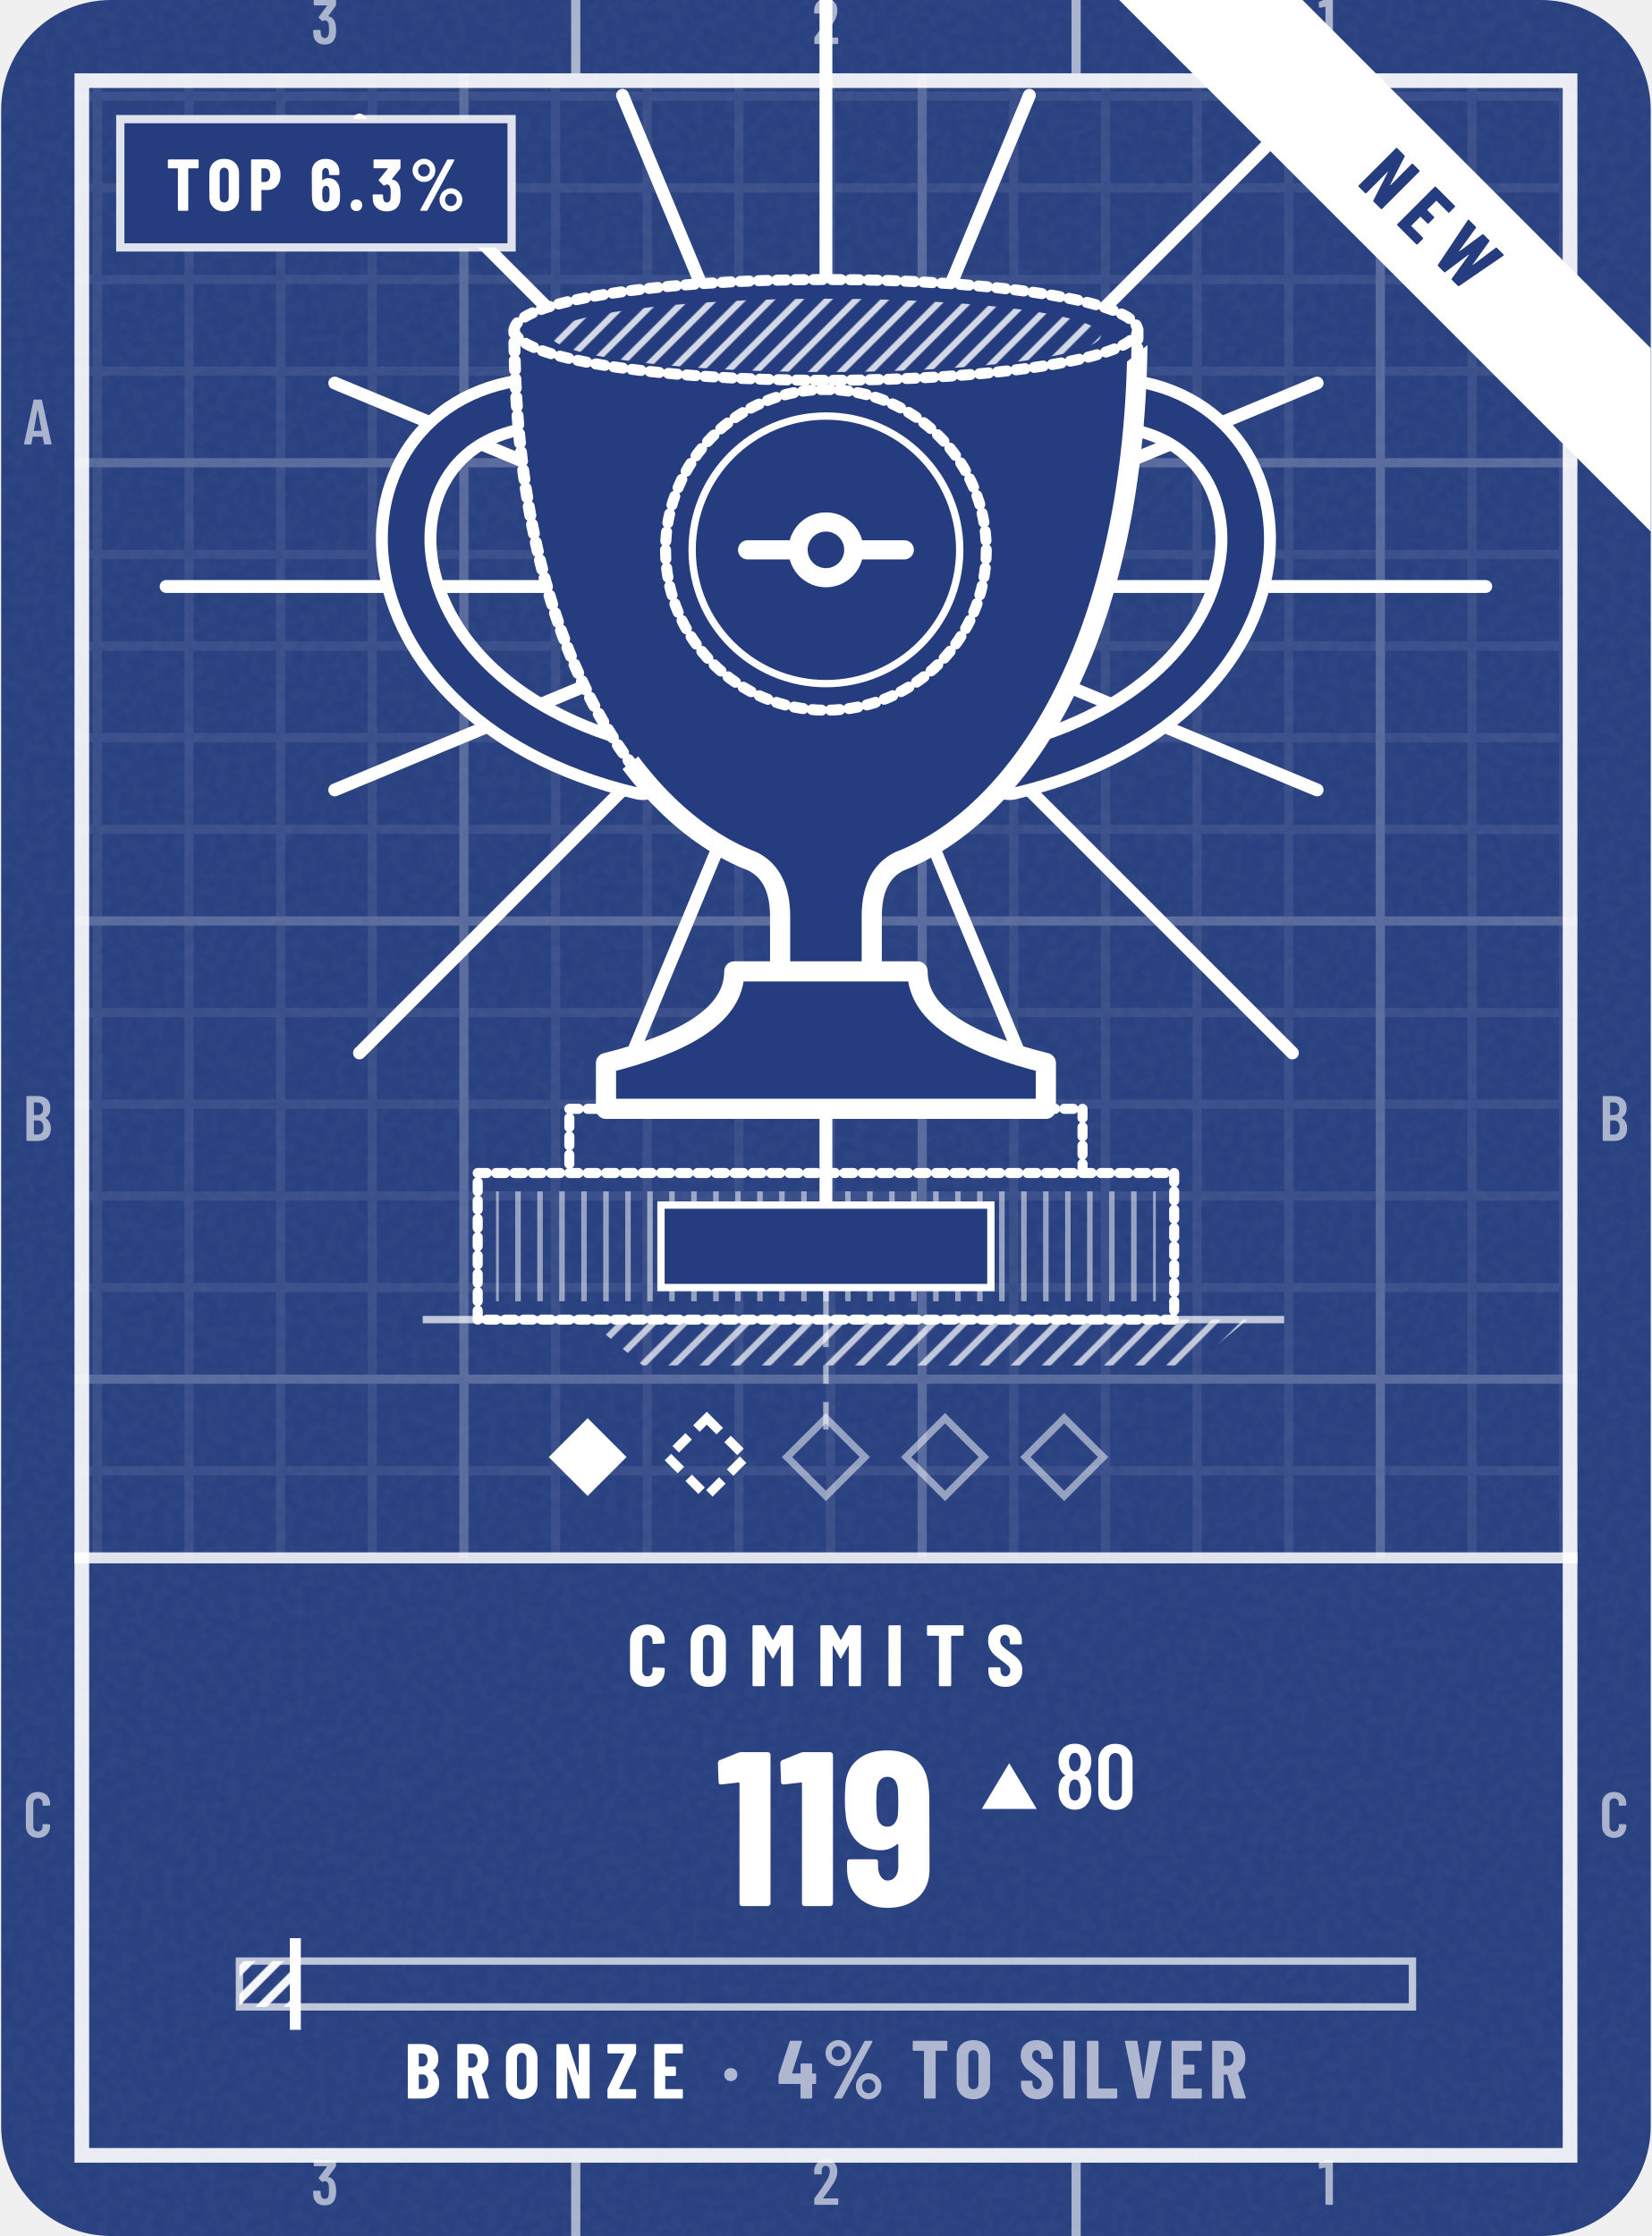
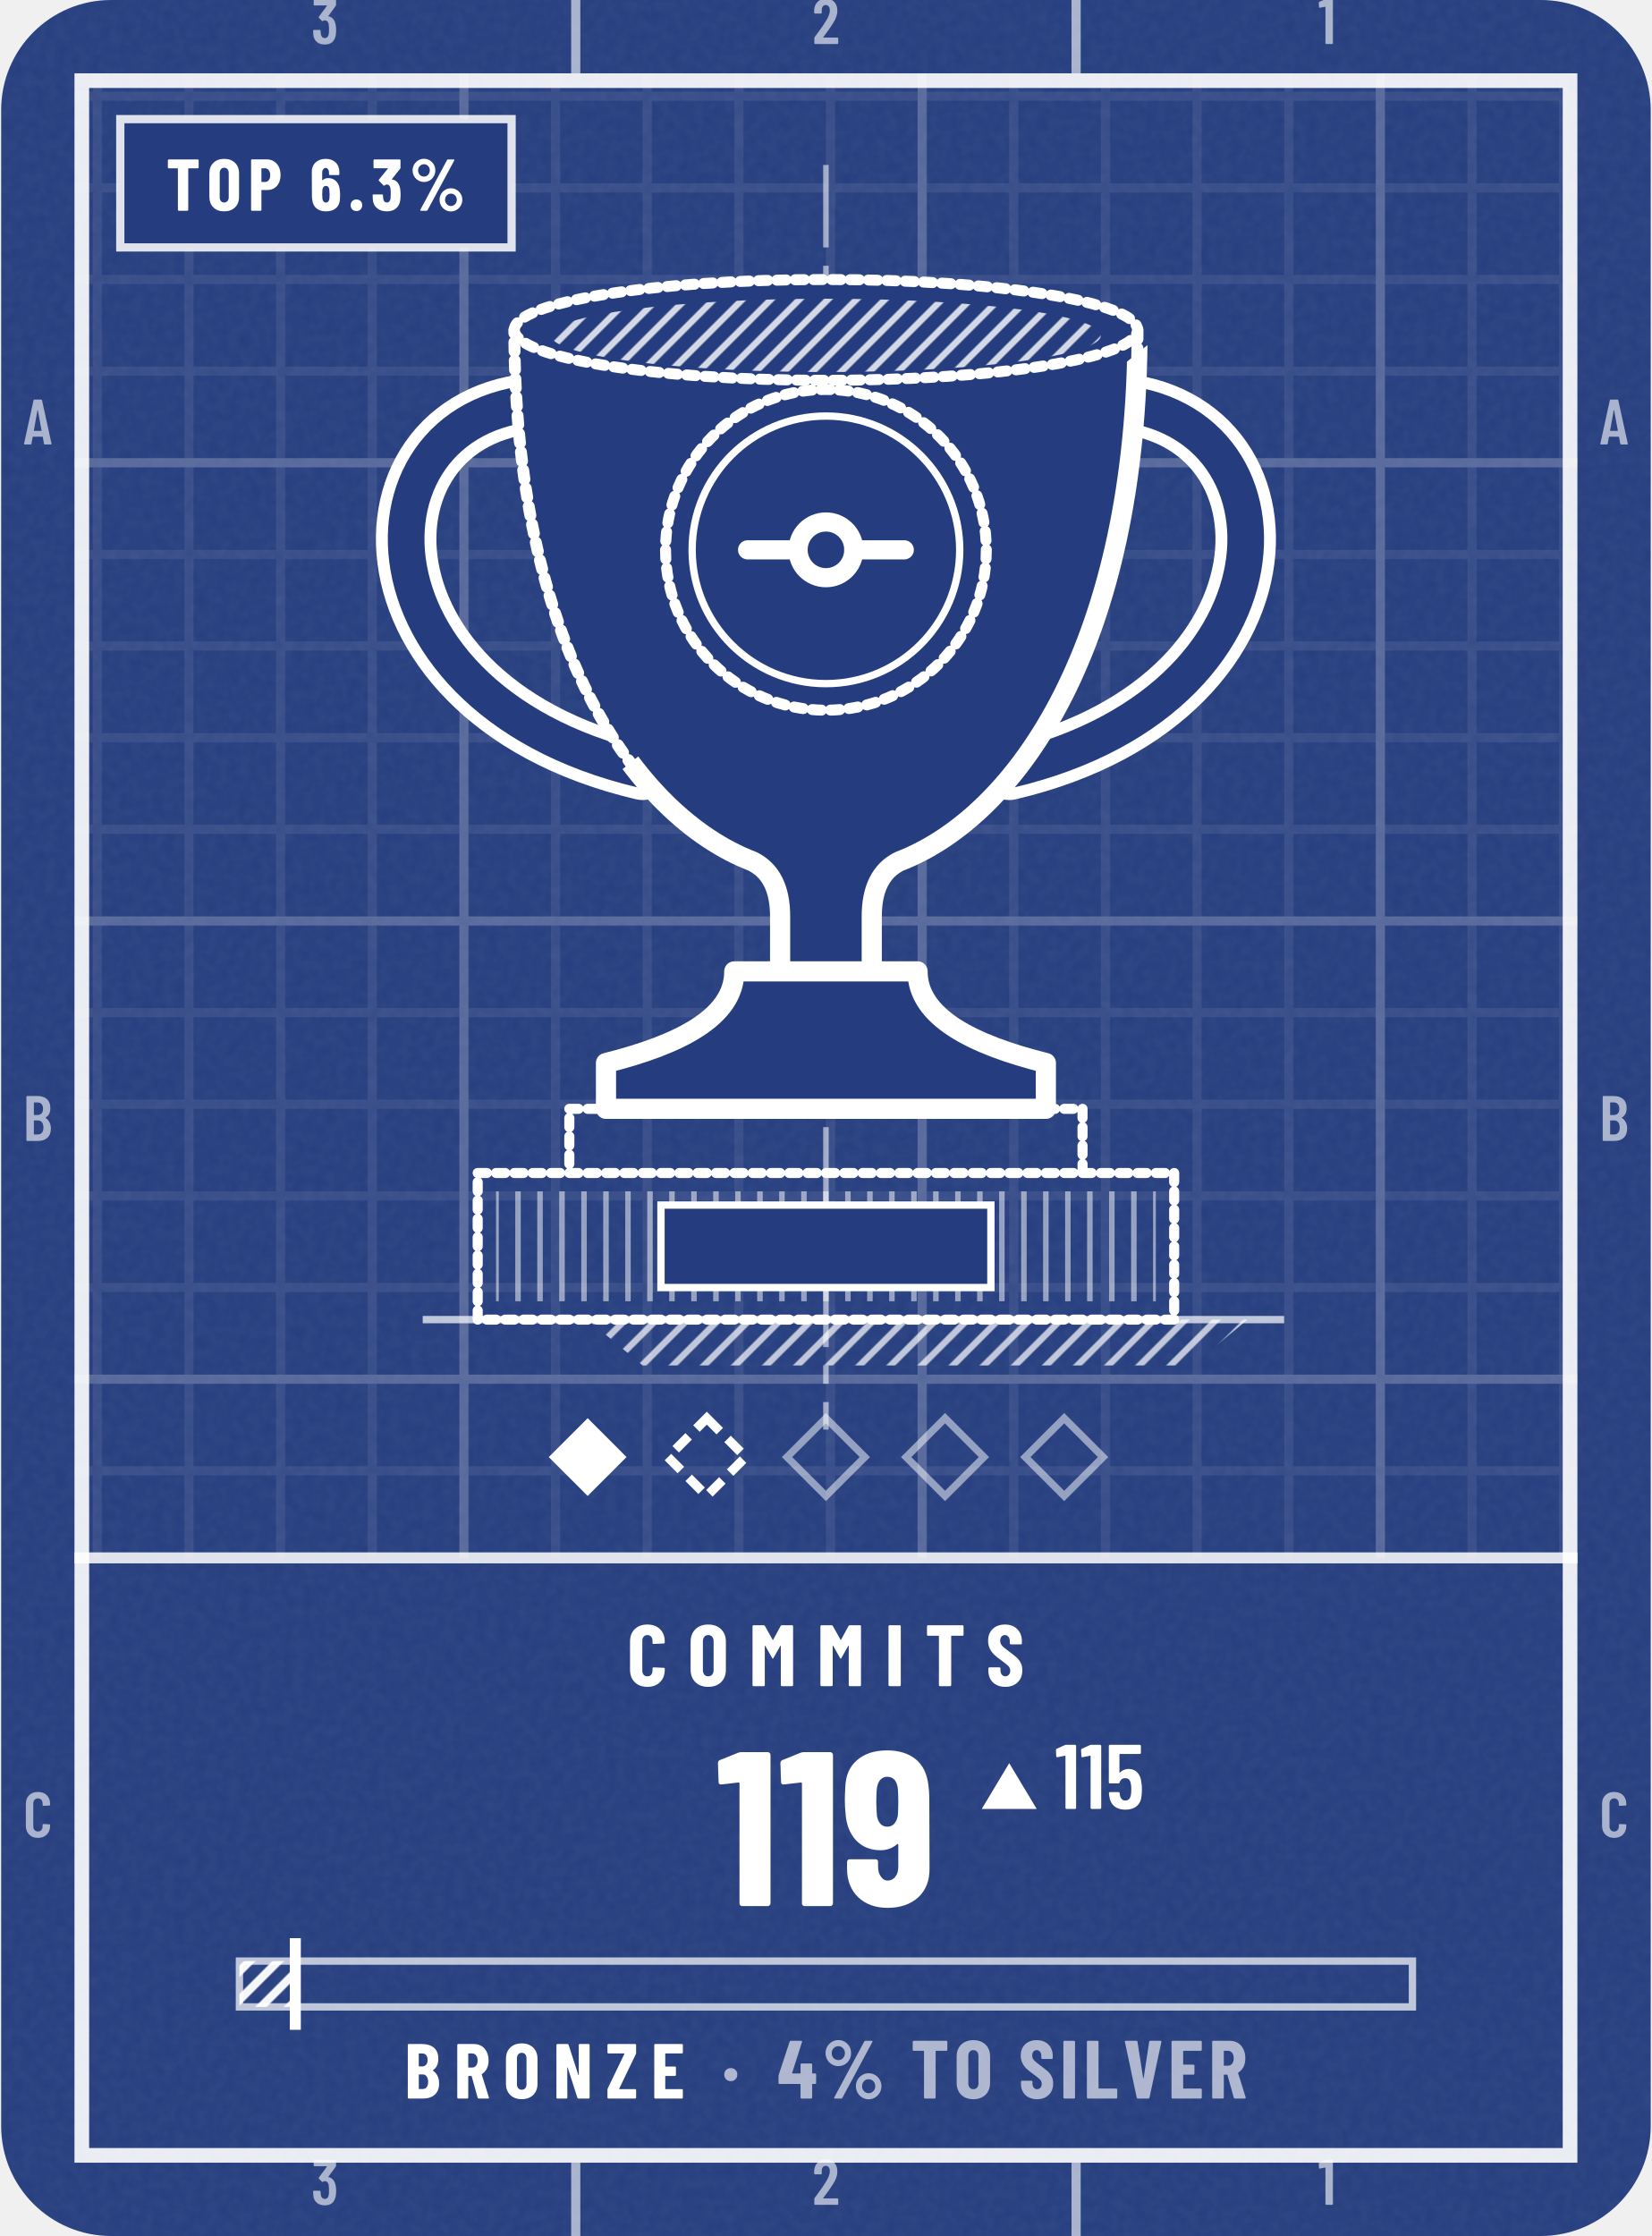
- <svg xmlns="http://www.w3.org/2000/svg" width="164" height="222" viewBox="0 0 180 244" role="img" aria-label="Commits trophy: Bronze, 119, 4% to Silver, top 6.3%, up 80 this week, newly reached">
-   <style>@keyframes pl{from{stroke-dashoffset:1}}.pl{stroke-dasharray:1;animation:pl 1.6s cubic-bezier(.3,0,.2,1) .15s both}@keyframes bu{0%{opacity:0;transform:scale(.4)}22%{opacity:.95}100%{opacity:0;transform:scale(1.3)}}.bu{transform-box:fill-box;transform-origin:center;animation:bu 1.9s ease-out .2s 1 both}@media (prefers-reduced-motion:reduce){.pl,.sp{animation:none}.sh,.bu{display:none}}</style>
+ <svg xmlns="http://www.w3.org/2000/svg" width="164" height="222" viewBox="0 0 180 244" role="img" aria-label="Commits trophy: Bronze, 119, 4% to Silver, top 6.3%, up 115 this week">
+   <style>@keyframes pl{from{stroke-dashoffset:1}}.pl{stroke-dasharray:1;animation:pl 1.6s cubic-bezier(.3,0,.2,1) .15s both}@media (prefers-reduced-motion:reduce){.pl,.sp{animation:none}.sh,.bu{display:none}}</style>
  <defs>
    <clipPath id="kc1">
      <rect x="0" y="0" width="180" height="244" rx="12" />
    </clipPath>
    <filter id="kn2" x="0" y="0" width="100%" height="100%">
      <feTurbulence type="fractalNoise" baseFrequency=".85" numOctaves="2" stitchTiles="stitch" />
      <feColorMatrix values="0 0 0 0 1 0 0 0 0 1 0 0 0 0 1 0 0 0 0.06 0" />
    </filter>
    <pattern id="kp3" width="10" height="10" patternUnits="userSpaceOnUse">
      <path d="M10 .5H.5V10" fill="none" stroke="#FFFFFF" stroke-opacity="0.075" />
    </pattern>
    <pattern id="kp4" width="50" height="50" patternUnits="userSpaceOnUse">
      <path d="M50 .5H.5V50" fill="none" stroke="#FFFFFF" stroke-opacity="0.16" />
    </pattern>
    <clipPath id="kc5">
      <path clip-rule="evenodd" d="M8 8h164v228h-164zM8 170h164v66h-164z" />
    </clipPath>
    <clipPath id="kc6">
      <path d="M56 36H124C124 70 111 89 98 94C96 95 95 97 95 100V106H85V100C85 97 84 95 82 94C69 89 56 70 56 36ZM80 106H100C100 111 106 114 114 116V121H66V116C74 114 80 111 80 106Z" />
    </clipPath>
    <clipPath id="kc7">
      <path d="M402 -186L-222 318L30 630L654 126Z" />
    </clipPath>
    <pattern id="kh8" width="2.2" height="2.2" patternUnits="userSpaceOnUse" patternTransform="rotate(45)">
      <path d="M1.1 0V2.2" stroke="#FFFFFF" stroke-width="0.7" stroke-opacity="0.8" />
    </pattern>
    <pattern id="kh9" width="2.4" height="2.4" patternUnits="userSpaceOnUse" patternTransform="rotate(0)">
      <path d="M1.2 0V2.4" stroke="#FFFFFF" stroke-width="0.6" stroke-opacity="0.5" />
    </pattern>
    <pattern id="kh10" width="2.4" height="2.4" patternUnits="userSpaceOnUse" patternTransform="rotate(45)">
      <path d="M1.2 0V2.4" stroke="#FFFFFF" stroke-width="0.7" stroke-opacity="0.7" />
    </pattern>
-     <clipPath id="kc11">
-       <path d="M12 0H168a12 12 0 0 1 12 12V232a12 12 0 0 1 -12 12H12a12 12 0 0 1 -12 -12V12a12 12 0 0 1 12 -12Z" />
-     </clipPath>
-     <pattern id="kh12" width="2.2" height="2.2" patternUnits="userSpaceOnUse" patternTransform="rotate(45)">
+     <pattern id="kh11" width="2.2" height="2.2" patternUnits="userSpaceOnUse" patternTransform="rotate(45)">
      <path d="M1.1 0V2.2" stroke="#FFFFFF" stroke-width="0.9" stroke-opacity="0.95" />
    </pattern>
-     <path id="m48" d="M38 183V517Q38 604 89 658Q140 711 224 711Q309 711 360 658Q412 604 412 517V183Q412 96 360 42Q309 -11 224 -11Q140 -11 89 42Q38 96 38 183ZM296 176V524Q296 563 276 586Q257 610 224 610Q192 610 173 586Q154 563 154 524V176Q154 137 173 114Q192 90 224 90Q257 90 276 114Q296 137 296 176Z" />
    <path id="m49" d="M122 700H218Q223 700 226 696Q230 693 230 688V12Q230 7 226 4Q223 0 218 0H126Q121 0 118 4Q114 7 114 12V576Q114 578 112 580Q111 582 109 581L27 565H24Q13 565 13 576L10 643Q10 653 18 657L107 697Q114 700 122 700Z" />
    <path id="m50" d="M173 100H392Q397 100 400 96Q404 93 404 88V12Q404 7 400 4Q397 0 392 0H43Q38 0 34 4Q31 7 31 12V92Q31 101 36 107L75 160Q114 212 152 266Q189 320 215 363Q273 459 273 522Q273 562 256 585Q238 608 209 608Q180 608 163 586Q146 563 147 526V487Q147 482 144 478Q140 475 135 475H41Q36 475 32 478Q29 482 29 487V530Q33 610 84 659Q134 708 214 708Q293 708 342 656Q390 605 390 521Q390 471 373 422Q356 373 319 317Q294 277 260 229Q225 181 214 166Q184 126 170 106Q168 104 169 102Q170 100 173 100Z" />
    <path id="m51" d="M387 218Q387 169 380 134Q368 66 326 29Q283 -8 210 -8Q134 -8 86 32Q38 73 32 143Q30 165 28 207Q28 219 40 219H132Q144 219 144 207Q146 173 148 156Q153 125 169 108Q185 92 210 92Q234 92 250 108Q266 123 271 152Q276 182 276 230Q276 281 269 315Q263 341 248 355Q233 369 210 369Q195 369 183 360Q177 356 174 356Q172 356 166 360L119 408Q115 412 115 417Q115 421 118 425L243 595Q245 597 244 599Q242 601 239 601H49Q44 601 40 604Q37 608 37 613V688Q37 693 40 696Q44 700 49 700H373Q378 700 382 696Q385 693 385 688V609Q385 602 380 594L266 438Q262 432 268 431Q309 426 338 392Q368 358 378 307Q387 267 387 218Z" />
-     <path id="m56" d="M325 364Q358 345 375 306Q396 259 396 200Q396 147 380 107Q360 53 318 22Q275 -8 216 -8Q158 -8 116 22Q73 52 53 106Q38 148 38 200Q38 259 56 301Q71 341 109 363Q113 366 109 369Q76 390 58 427Q38 470 38 523Q38 581 58 620Q78 664 120 688Q161 712 216 712Q270 712 312 688Q353 665 374 621Q396 579 396 523Q396 471 376 429Q358 392 325 371Q319 367 325 364ZM159 559Q152 541 152 513Q152 483 162 456Q169 435 183 423Q197 411 216 411Q237 411 252 424Q266 436 273 459Q281 483 281 513Q281 547 271 568Q264 589 250 600Q236 612 216 612Q198 612 184 602Q171 591 164 573ZM281 206Q281 244 272 271Q266 295 252 308Q237 322 216 322Q195 322 180 308Q166 294 160 268Q152 242 152 208Q152 177 158 151Q163 123 178 108Q194 92 216 92Q239 92 255 108Q271 124 276 153Q281 180 281 206Z" />
+     <path id="m53" d="M400 216Q400 175 396 146Q391 72 344 32Q297 -8 219 -8Q145 -8 99 30Q53 68 43 144L40 172Q40 184 52 184H144Q156 184 157 172Q157 166 159 154Q171 92 219 92Q244 92 260 108Q275 124 280 153Q284 178 284 217Q284 254 278 281Q273 307 258 322Q242 336 219 336Q171 336 157 290Q154 279 144 279H51Q46 279 42 282Q39 286 39 291V688Q39 693 42 696Q46 700 51 700H377Q382 700 386 696Q389 693 389 688V612Q389 607 386 604Q382 600 377 600H160Q155 600 155 595V400Q155 397 157 396Q159 396 161 398Q178 416 202 426Q227 437 254 437Q314 437 350 398Q387 360 394 290Q400 259 400 216Z" />
    <path id="m65" d="M325 11 306 116Q306 121 300 121H154Q148 121 148 116L129 11Q128 0 116 0H25Q11 0 14 13L162 689Q164 700 175 700H281Q292 700 294 689L442 13V9Q442 0 431 0H338Q326 0 325 11ZM171 212H282Q288 212 287 217L229 533Q228 536 226 536Q224 536 223 533L166 217Q165 212 171 212Z" />
    <path id="m66" d="M242 0H66Q61 0 58 4Q54 7 54 12V688Q54 693 58 696Q61 700 66 700H224Q319 700 373 652Q427 604 427 512Q427 409 354 365Q349 362 352 359Q391 334 413 292Q435 250 435 192Q435 100 382 50Q328 0 242 0ZM170 595V409Q170 404 175 404H226Q267 404 290 429Q313 454 313 500Q313 548 290 574Q267 600 226 600H175Q170 600 170 595ZM319 208Q319 260 296 290Q273 319 233 319H175Q170 319 170 314V106Q170 101 175 101H233Q273 101 296 129Q319 157 319 208Z" />
    <path id="m67" d="M42 180V521Q42 607 94 658Q145 708 230 708Q316 708 368 658Q420 607 420 521V509Q420 504 416 500Q413 496 408 496L315 492Q303 492 303 504V529Q303 564 283 586Q263 608 230 608Q198 608 178 586Q158 564 158 529V171Q158 136 178 114Q198 92 230 92Q263 92 283 114Q303 136 303 171V196Q303 201 306 204Q310 208 315 208L408 204Q413 204 416 200Q420 197 420 192V180Q420 95 368 44Q316 -8 230 -8Q145 -8 94 44Q42 95 42 180Z" />
    <path id="n37" d="M44 551Q44 594 65 630Q86 666 122 688Q158 709 200 709Q242 709 278 688Q313 666 334 630Q354 594 354 551Q354 508 334 472Q313 435 278 414Q242 393 200 393Q158 393 122 414Q86 435 65 472Q44 508 44 551ZM150 14 514 692Q518 700 529 700H604Q611 700 613 696Q615 692 612 686L248 8Q244 0 233 0H158Q151 0 149 4Q147 8 150 14ZM279 551Q279 586 256 610Q233 635 200 635Q166 635 142 610Q119 586 119 551Q119 515 142 490Q166 466 200 466Q234 466 256 491Q279 516 279 551ZM412 150Q412 193 433 229Q454 265 490 286Q525 307 567 307Q609 307 644 286Q680 265 701 229Q722 193 722 150Q722 107 701 70Q680 34 644 12Q609 -9 567 -9Q525 -9 490 12Q454 34 433 70Q412 107 412 150ZM647 150Q647 185 624 210Q600 234 567 234Q533 234 510 210Q487 185 487 150Q487 114 510 90Q533 65 567 65Q601 65 624 90Q647 115 647 150Z" />
    <path id="n46" d="M33 75Q33 110 55 132Q77 154 112 154Q147 154 169 132Q191 110 191 75Q191 41 168 18Q146 -4 112 -4Q78 -4 56 18Q33 41 33 75Z" />
    <path id="n49" d="M115 700H236Q241 700 244 696Q248 693 248 688V12Q248 7 244 4Q241 0 236 0H119Q114 0 110 4Q107 7 107 12V558Q107 562 102 562L25 553H23Q12 553 12 564L9 650Q9 660 18 664L100 697Q108 700 115 700Z" />
    <path id="n51" d="M404 222Q404 178 400 147Q392 75 344 34Q297 -8 217 -8Q134 -8 82 36Q30 80 26 153Q23 180 23 211Q23 223 35 223H152Q164 223 164 211Q164 188 167 168Q170 142 183 128Q196 113 217 113Q237 113 250 127Q263 141 267 165Q270 200 270 237Q270 284 265 311Q261 334 248 346Q236 359 217 359Q202 359 187 346Q181 342 179 342Q175 342 170 347L110 408Q106 412 106 417Q106 421 109 425L230 574Q232 576 231 578Q230 580 227 580H47Q42 580 38 584Q35 587 35 592V688Q35 693 38 696Q42 700 47 700H391Q396 700 400 696Q403 693 403 688V588Q403 580 398 573L286 432Q285 430 285 428Q285 426 287 426Q331 422 362 386Q392 350 399 296Q404 258 404 222Z" />
    <path id="n52" d="M470 292V189Q470 184 466 180Q463 177 458 177H427Q422 177 422 172V12Q422 7 418 4Q415 0 410 0H293Q288 0 284 4Q281 7 281 12V172Q281 177 276 177H26Q21 177 18 180Q14 184 14 189V271Q14 280 16 286L149 690Q152 700 162 700H289Q295 700 298 696Q301 693 299 686L179 310Q178 304 183 304H276Q281 304 281 309V413Q281 418 284 422Q288 425 293 425H410Q415 425 418 422Q422 418 422 413V309Q422 304 427 304H458Q463 304 466 300Q470 297 470 292Z" />
    <path id="n54" d="M417 218Q417 196 415 158Q412 79 361 36Q310 -8 225 -8Q145 -8 96 32Q46 72 37 151Q33 172 33 206L31 529Q31 611 84 660Q136 708 223 708Q304 708 356 659Q407 610 407 529V499Q407 494 404 490Q400 487 395 487H278Q273 487 270 490Q266 494 266 499V521Q266 548 253 566Q240 584 223 584Q201 584 187 566Q173 549 173 521V420Q173 417 175 416Q177 416 179 418Q212 446 254 446Q324 446 366 400Q409 354 413 277Q417 253 417 218ZM274 228Q274 255 270 290Q267 313 255 326Q243 339 224 339Q204 339 192 326Q179 312 176 288Q173 249 173 228Q173 204 176 166Q179 140 192 126Q204 112 224 112Q244 112 256 127Q269 142 272 169Q274 217 274 228Z" />
    <path id="n57" d="M212 -8Q130 -8 79 40Q28 89 28 171V201Q28 206 32 210Q35 213 40 213H157Q162 213 166 210Q169 206 169 201V179Q169 152 182 134Q194 116 212 116Q234 116 248 134Q261 151 261 179V279Q261 282 259 282Q257 283 255 281Q223 254 181 254Q111 254 68 300Q26 346 21 423Q18 450 18 482Q18 504 20 542Q23 621 74 664Q125 708 210 708Q290 708 340 668Q389 628 398 549Q402 517 402 494L403 171Q404 89 352 40Q299 -8 212 -8ZM261 472Q261 509 259 534Q256 560 244 574Q231 588 211 588Q191 588 178 573Q166 558 163 531Q161 507 161 472Q161 449 164 410Q168 387 180 374Q192 361 211 361Q230 361 242 374Q255 388 259 412Q261 438 261 472Z" />
    <path id="n66" d="M245 0H56Q51 0 48 4Q44 7 44 12V688Q44 693 48 696Q51 700 56 700H223Q323 700 380 652Q436 604 436 509Q436 410 368 365Q364 362 367 359Q446 303 446 193Q446 100 390 50Q334 0 245 0ZM185 574V417Q185 412 190 412H226Q260 412 279 434Q298 455 298 494Q298 535 280 557Q261 579 226 579H190Q185 579 185 574ZM305 214Q305 258 286 284Q267 310 235 310H190Q185 310 185 305V127Q185 122 190 122H234Q267 122 286 146Q305 170 305 214Z" />
    <path id="n67" d="M34 189V513Q34 602 88 655Q143 708 233 708Q324 708 378 655Q433 602 433 513V502Q433 497 430 494Q426 490 421 490L304 485Q292 485 292 496V522Q292 551 276 569Q260 587 233 587Q207 587 191 569Q175 551 175 522V177Q175 148 191 130Q207 113 233 113Q260 113 276 130Q292 148 292 177V204Q292 209 296 212Q299 216 304 216L421 211Q426 211 430 208Q433 204 433 199V189Q433 99 378 46Q323 -8 233 -8Q143 -8 88 46Q34 99 34 189Z" />
    <path id="n69" d="M399 579H190Q185 579 185 574V416Q185 411 190 411H310Q315 411 318 408Q322 404 322 399V302Q322 297 318 294Q315 290 310 290H190Q185 290 185 285V126Q185 121 190 121H399Q404 121 408 118Q411 114 411 109V12Q411 7 408 4Q404 0 399 0H56Q51 0 48 4Q44 7 44 12V688Q44 693 48 696Q51 700 56 700H399Q404 700 408 696Q411 693 411 688V591Q411 586 408 582Q404 579 399 579Z" />
    <path id="n73" d="M44 12V688Q44 693 48 696Q51 700 56 700H173Q178 700 182 696Q185 693 185 688V12Q185 7 182 4Q178 0 173 0H56Q51 0 48 4Q44 7 44 12Z" />
    <path id="n76" d="M44 12V688Q44 693 48 696Q51 700 56 700H173Q178 700 182 696Q185 693 185 688V126Q185 121 190 121H400Q405 121 408 118Q412 114 412 109V12Q412 7 408 4Q405 0 400 0H56Q51 0 48 4Q44 7 44 12Z" />
    <path id="n77" d="M379 700H495Q500 700 504 696Q507 693 507 688V12Q507 7 504 4Q500 0 495 0H378Q373 0 370 4Q366 7 366 12V461Q366 465 364 465Q362 465 360 462L282 324Q277 316 274 316Q271 316 266 324L188 462Q186 465 184 465Q182 465 182 461V12Q182 7 178 4Q175 0 170 0H53Q48 0 44 4Q41 7 41 12V688Q41 693 44 696Q48 700 53 700H168Q178 700 183 692L272 533Q275 529 278 533L364 692Q368 700 379 700Z" />
    <path id="n78" d="M342 700H458Q463 700 466 696Q470 693 470 688V12Q470 7 466 4Q463 0 458 0H326Q316 0 313 10L189 397Q188 400 186 400Q183 399 183 396L184 12Q184 7 180 4Q177 0 172 0H56Q51 0 48 4Q44 7 44 12V688Q44 693 48 696Q51 700 56 700H187Q197 700 200 690L325 303Q326 300 328 300Q331 301 331 304L330 688Q330 693 334 696Q337 700 342 700Z" />
    <path id="n79" d="M34 190V510Q34 600 89 654Q144 708 236 708Q328 708 384 654Q439 600 439 510V190Q439 100 384 46Q328 -8 236 -8Q144 -8 89 46Q34 100 34 190ZM298 184V516Q298 548 281 568Q264 587 236 587Q208 587 192 568Q175 548 175 516V184Q175 152 192 132Q208 113 236 113Q264 113 281 132Q298 152 298 184Z" />
    <path id="n80" d="M445 488Q445 395 395 339Q345 283 264 283H189Q184 283 184 278V12Q184 7 180 4Q177 0 172 0H55Q50 0 46 4Q43 7 43 12V689Q43 694 46 698Q50 701 55 701H257Q312 701 355 674Q398 647 422 598Q445 550 445 488ZM304 485Q304 529 284 554Q265 579 233 579H189Q184 579 184 574V398Q184 393 189 393H233Q265 393 284 418Q304 442 304 485Z" />
    <path id="n82" d="M306 10 229 286Q227 290 224 290H190Q185 290 185 285V12Q185 7 182 4Q178 0 173 0H56Q51 0 48 4Q44 7 44 12V688Q44 693 48 696Q51 700 56 700H258Q313 700 356 674Q399 647 422 599Q446 551 446 489Q446 430 424 385Q401 340 361 315Q359 314 358 312Q357 311 358 309L450 14L451 10Q451 0 440 0H320Q309 0 306 10ZM185 574V403Q185 398 190 398H235Q266 398 286 422Q305 447 305 488Q305 530 286 554Q266 579 235 579H190Q185 579 185 574Z" />
    <path id="n83" d="M30 175V204Q30 209 34 212Q37 216 42 216H157Q162 216 166 212Q169 209 169 204V182Q169 151 185 132Q201 113 225 113Q249 113 265 131Q281 149 281 178Q281 208 261 230Q241 251 183 293Q133 329 102 357Q71 385 49 426Q27 467 27 521Q27 606 80 657Q133 708 220 708Q308 708 362 655Q415 602 415 516V492Q415 487 412 484Q408 480 403 480H288Q283 480 280 484Q276 487 276 492V519Q276 550 260 568Q245 587 220 587Q196 587 181 570Q166 552 166 521Q166 491 185 468Q204 445 260 404Q322 358 354 330Q385 301 402 266Q420 232 420 184Q420 96 366 44Q312 -8 224 -8Q166 -8 122 15Q78 38 54 80Q30 121 30 175Z" />
    <path id="n84" d="M444 688V591Q444 586 440 582Q437 579 432 579H307Q302 579 302 574V12Q302 7 298 4Q295 0 290 0H173Q168 0 164 4Q161 7 161 12V574Q161 579 156 579H36Q31 579 28 582Q24 586 24 591V688Q24 693 28 696Q31 700 36 700H432Q437 700 440 696Q444 693 444 688Z" />
    <path id="n86" d="M166 11 23 687 22 691Q22 700 33 700H162Q174 700 175 689L244 249Q245 245 247 245Q249 245 250 249L317 689Q318 700 330 700H455Q468 700 465 687L321 11Q319 0 308 0H179Q168 0 166 11Z" />
-     <path id="n87" d="M156 11 21 687 20 691Q20 700 31 700H153Q165 700 166 689L223 329Q224 325 226 325Q228 325 229 329L283 689Q284 700 296 700H397Q409 700 410 689L469 329Q470 325 472 325Q474 325 475 329L526 689Q527 700 539 700H657Q670 700 668 687L541 11Q540 0 528 0H420Q408 0 407 11L348 381Q347 385 345 385Q343 385 342 381L289 11Q288 0 276 0H169Q158 0 156 11Z" />
    <path id="n90" d="M20 12V113Q20 121 23 128L237 573Q238 576 237 578Q236 579 233 579H32Q27 579 24 582Q20 586 20 591V688Q20 693 24 696Q27 700 32 700H376Q381 700 384 696Q388 693 388 688V587Q388 580 385 572L171 127Q170 124 171 122Q172 121 175 121H376Q381 121 384 118Q388 114 388 109V12Q388 7 384 4Q381 0 376 0H32Q27 0 24 4Q20 7 20 12Z" />
    <path id="n183" d="M34 290Q34 325 56 347Q78 369 113 369Q148 369 170 347Q192 325 192 290Q192 256 170 234Q147 211 113 211Q79 211 56 234Q34 256 34 290Z" />
  </defs>
  <rect y="0" width="180" height="244" rx="12" fill="#253D7E" />
  <rect y="0" width="180" height="244" clip-path="url(#kc1)" filter="url(#kn2)" />
  <g clip-path="url(#kc5)">
    <rect y="0" width="180" height="244" fill="url(#kp3)" />
    <rect y="0" width="180" height="244" fill="url(#kp4)" />
  </g>
  <rect x="8.8" y="8.8" width="162.4" height="226.4" fill="none" stroke="#FFFFFF" stroke-opacity="0.9" stroke-width="1.6" />
  <path d="M62.7 0V8M62.7 236V244M117.3 0V8M117.3 236V244" stroke="#FFFFFF" stroke-opacity="0.6" />
  <g transform="scale(0.007 -0.007)" fill="#FFFFFF" fill-opacity="0.6">
    <use href="#m51" x="4835" y="-686" />
    <use href="#m51" x="4835" y="-34371" />
    <use href="#m50" x="12645" y="-686" />
    <use href="#m50" x="12645" y="-34371" />
    <use href="#m49" x="20530" y="-686" />
    <use href="#m49" x="20530" y="-34371" />
    <use href="#m65" x="343" y="-6929" />
    <use href="#m65" x="24915" y="-6929" />
    <use href="#m66" x="340" y="-17786" />
    <use href="#m66" x="24912" y="-17786" />
    <use href="#m67" x="343" y="-28643" />
    <use href="#m67" x="24914" y="-28643" />
  </g>
  <path d="M8 170H172" stroke="#FFFFFF" stroke-opacity=".85" stroke-width="1.2" />
-   <path class="bu" d="M116 64L162 64M114 73.9L143.6 86.2M108.4 82.4L140.9 114.9M99.9 88L112.2 117.6M90 90L90 136M80.1 88L67.8 117.6M71.6 82.4L39.1 114.9M66 73.9L36.4 86.2M64 64L18 64M66 54.1L36.4 41.8M71.6 45.6L39.1 13.1M80.1 40L67.8 10.4M90 38L90 -8M99.9 40L112.2 10.4M108.4 45.6L140.9 13.1M114 54.1L143.6 41.8" stroke="#FFFFFF" stroke-width="1.4" stroke-linecap="round" />
  <path d="M90 18L90 156" fill="none" stroke="#FFFFFF" stroke-width=".6" stroke-opacity=".55" stroke-dasharray="9 2 2 2" />
  <path d="M62 44C38 42 36 76 70 84M118 44C142 42 144 76 110 84" fill="none" stroke="#FFFFFF" stroke-width="6.6" stroke-linecap="round" />
  <path d="M62 44C38 42 36 76 70 84M118 44C142 42 144 76 110 84" fill="none" stroke="#253D7E" stroke-width="4" stroke-linecap="round" />
  <path d="M56 36H124C124 70 111 89 98 94C96 95 95 97 95 100V106H85V100C85 97 84 95 82 94C69 89 56 70 56 36ZM80 106H100C100 111 106 114 114 116V121H66V116C74 114 80 111 80 106Z" fill="#253D7E" />
  <g clip-path="url(#kc7)">
    <path d="M56 36H124C124 70 111 89 98 94C96 95 95 97 95 100V106H85V100C85 97 84 95 82 94C69 89 56 70 56 36ZM80 106H100C100 111 106 114 114 116V121H66V116C74 114 80 111 80 106Z" fill="none" stroke="#FFFFFF" stroke-width="2.2" stroke-linejoin="round" stroke-linecap="round" />
  </g>
  <path d="M56 36H124C124 70 111 89 98 94C96 95 95 97 95 100V106H85V100C85 97 84 95 82 94C69 89 56 70 56 36Z" fill="none" stroke="#FFFFFF" stroke-width="1.3" stroke-linejoin="round" stroke-linecap="round" class="pl" pathLength="1" />
  <path d="M80 106H100C100 111 106 114 114 116V121H66V116C74 114 80 111 80 106Z" fill="none" stroke="#FFFFFF" stroke-width="1.3" stroke-linejoin="round" stroke-linecap="round" class="pl" pathLength="1" />
  <path d="M56 36a34 5.5 0 1 0 68 0a34 5.5 0 1 0 -68 0Z" fill="#253D7E" />
  <path d="M60 36.6a30 4 0 1 0 60 0a30 4 0 1 0 -60 0Z" fill="url(#kh8)" />
  <path d="M56 36a34 5.5 0 1 0 68 0a34 5.5 0 1 0 -68 0Z" fill="none" stroke="#FFFFFF" stroke-width="1.2" stroke-linejoin="round" stroke-linecap="round" class="pl" pathLength="1" />
  <path d="M72.5 60a17.5 17.5 0 1 0 35 0a17.5 17.5 0 1 0 -35 0Z" fill="#253D7E" stroke="#FFFFFF" stroke-width="1.2" stroke-linejoin="round" stroke-linecap="round" class="pl" pathLength="1" />
  <path d="M75.4 60a14.6 14.6 0 1 0 29.2 0a14.6 14.6 0 1 0 -29.2 0Z" fill="none" stroke="#FFFFFF" stroke-width=".8" />
  <g transform="translate(78.6 48.6) scale(0.95)" fill="none" stroke="#FFFFFF" stroke-width="2.2" stroke-linecap="round" stroke-linejoin="round">
    <circle cx="12" cy="12" r="3.2" />
    <path d="M3 12h5.8M15.2 12H21" />
  </g>
  <path d="M62 121h56v7h-56ZM52 128h76v16h-76Z" fill="none" stroke="#FFFFFF" stroke-width="1.1" stroke-linejoin="round" stroke-linecap="round" class="pl" pathLength="1" />
  <path d="M54 130h72v12h-72Z" fill="url(#kh9)" />
  <rect x="72" y="131.5" width="36" height="9" fill="#253D7E" stroke="#FFFFFF" stroke-width=".8" />
  <path d="M64 144H136l-6 5H70Z" fill="url(#kh10)" />
  <path d="M46 144H140" stroke="#FFFFFF" stroke-opacity=".7" stroke-width=".8" />
  <rect x="-3" y="-3" width="6" height="6" transform="translate(64 159) rotate(45)" fill="#FFFFFF" />
  <rect x="-3" y="-3" width="6" height="6" transform="translate(77 159) rotate(45)" fill="none" stroke="#FFFFFF" stroke-width="1" stroke-dasharray="2 1.2" />
  <rect x="-3" y="-3" width="6" height="6" transform="translate(90 159) rotate(45)" fill="none" stroke="#FFFFFF" stroke-opacity=".5" stroke-width=".8" />
  <rect x="-3" y="-3" width="6" height="6" transform="translate(103 159) rotate(45)" fill="none" stroke="#FFFFFF" stroke-opacity=".5" stroke-width=".8" />
  <rect x="-3" y="-3" width="6" height="6" transform="translate(116 159) rotate(45)" fill="none" stroke="#FFFFFF" stroke-opacity=".5" stroke-width=".8" />
  <rect x="13" y="13" width="42.7" height="14" fill="#253D7E" stroke="#FFFFFF" stroke-opacity=".85" stroke-width=".9" />
  <g transform="translate(18 23) scale(0.008 -0.008)" fill="#FFFFFF">
    <use href="#n84" x="0" />
    <use href="#n79" x="556" />
    <use href="#n80" x="1116" />
    <use href="#n54" x="1956" />
    <use href="#n46" x="2484" />
    <use href="#n51" x="2794" />
    <use href="#n37" x="3318" />
  </g>
-   <g clip-path="url(#kc11)">
-     <path d="M122 0L142 0L180 38L180 58Z" fill="#FFFFFF" />
-   </g>
-   <g transform="rotate(45 156 24)">
-     <g transform="translate(147.4 27) scale(0.0085 -0.0085)" fill="#253D7E">
-       <use href="#n78" x="0" />
-       <use href="#n69" x="702" />
-       <use href="#n87" x="1328" />
-     </g>
-   </g>
  <g transform="translate(68.3 184) scale(0.0095 -0.0095)" fill="#FFFFFF">
    <use href="#n67" x="0" />
    <use href="#n79" x="696" />
    <use href="#n77" x="1400" />
    <use href="#n77" x="2180" />
    <use href="#n73" x="2959" />
    <use href="#n84" x="3421" />
    <use href="#n83" x="4120" />
  </g>
  <g transform="translate(78 208) scale(0.024 -0.024)" fill="#FFFFFF">
    <use href="#n49" x="0" />
    <use href="#n49" x="284" />
    <use href="#n57" x="568" />
  </g>
  <path d="M107 197.4h6l-3 -5Z" fill="#FFFFFF" />
  <g transform="translate(115 197.4) scale(0.01 -0.01)" fill="#FFFFFF">
-     <use href="#m56" x="0" />
-     <use href="#m48" x="434" />
+     <use href="#m49" x="0" />
+     <use href="#m49" x="274" />
+     <use href="#m53" x="548" />
  </g>
  <rect x="26" y="214" width="128" height="5" fill="none" stroke="#FFFFFF" stroke-opacity=".7" stroke-width=".8" />
-   <rect x="26" y="214" width="6.1" height="5" fill="url(#kh12)" />
+   <rect x="26" y="214" width="6.1" height="5" fill="url(#kh11)" />
  <path d="M32.1 211.5V221.5" stroke="#FFFFFF" stroke-width="1.2" />
  <g transform="translate(44 229) scale(0.0085 -0.0085)" fill="#FFFFFF">
    <use href="#n66" x="0" />
    <use href="#n82" x="635" />
    <use href="#n79" x="1270" />
    <use href="#n78" x="1908" />
    <use href="#n90" x="2587" />
    <use href="#n69" x="3164" />
  </g>
  <g transform="translate(78.6 229) scale(0.009 -0.009)" fill="#FFFFFF" fill-opacity="0.62">
    <use href="#n183" x="0" />
  </g>
  <g transform="translate(84.7 229) scale(0.009 -0.009)" fill="#FFFFFF" fill-opacity="0.62">
    <use href="#n52" x="0" />
    <use href="#n37" x="540" />
    <use href="#n84" x="1617" />
    <use href="#n79" x="2140" />
    <use href="#n83" x="2924" />
    <use href="#n73" x="3424" />
    <use href="#n76" x="3709" />
    <use href="#n86" x="4191" />
    <use href="#n69" x="4735" />
    <use href="#n82" x="5228" />
  </g>
</svg>
